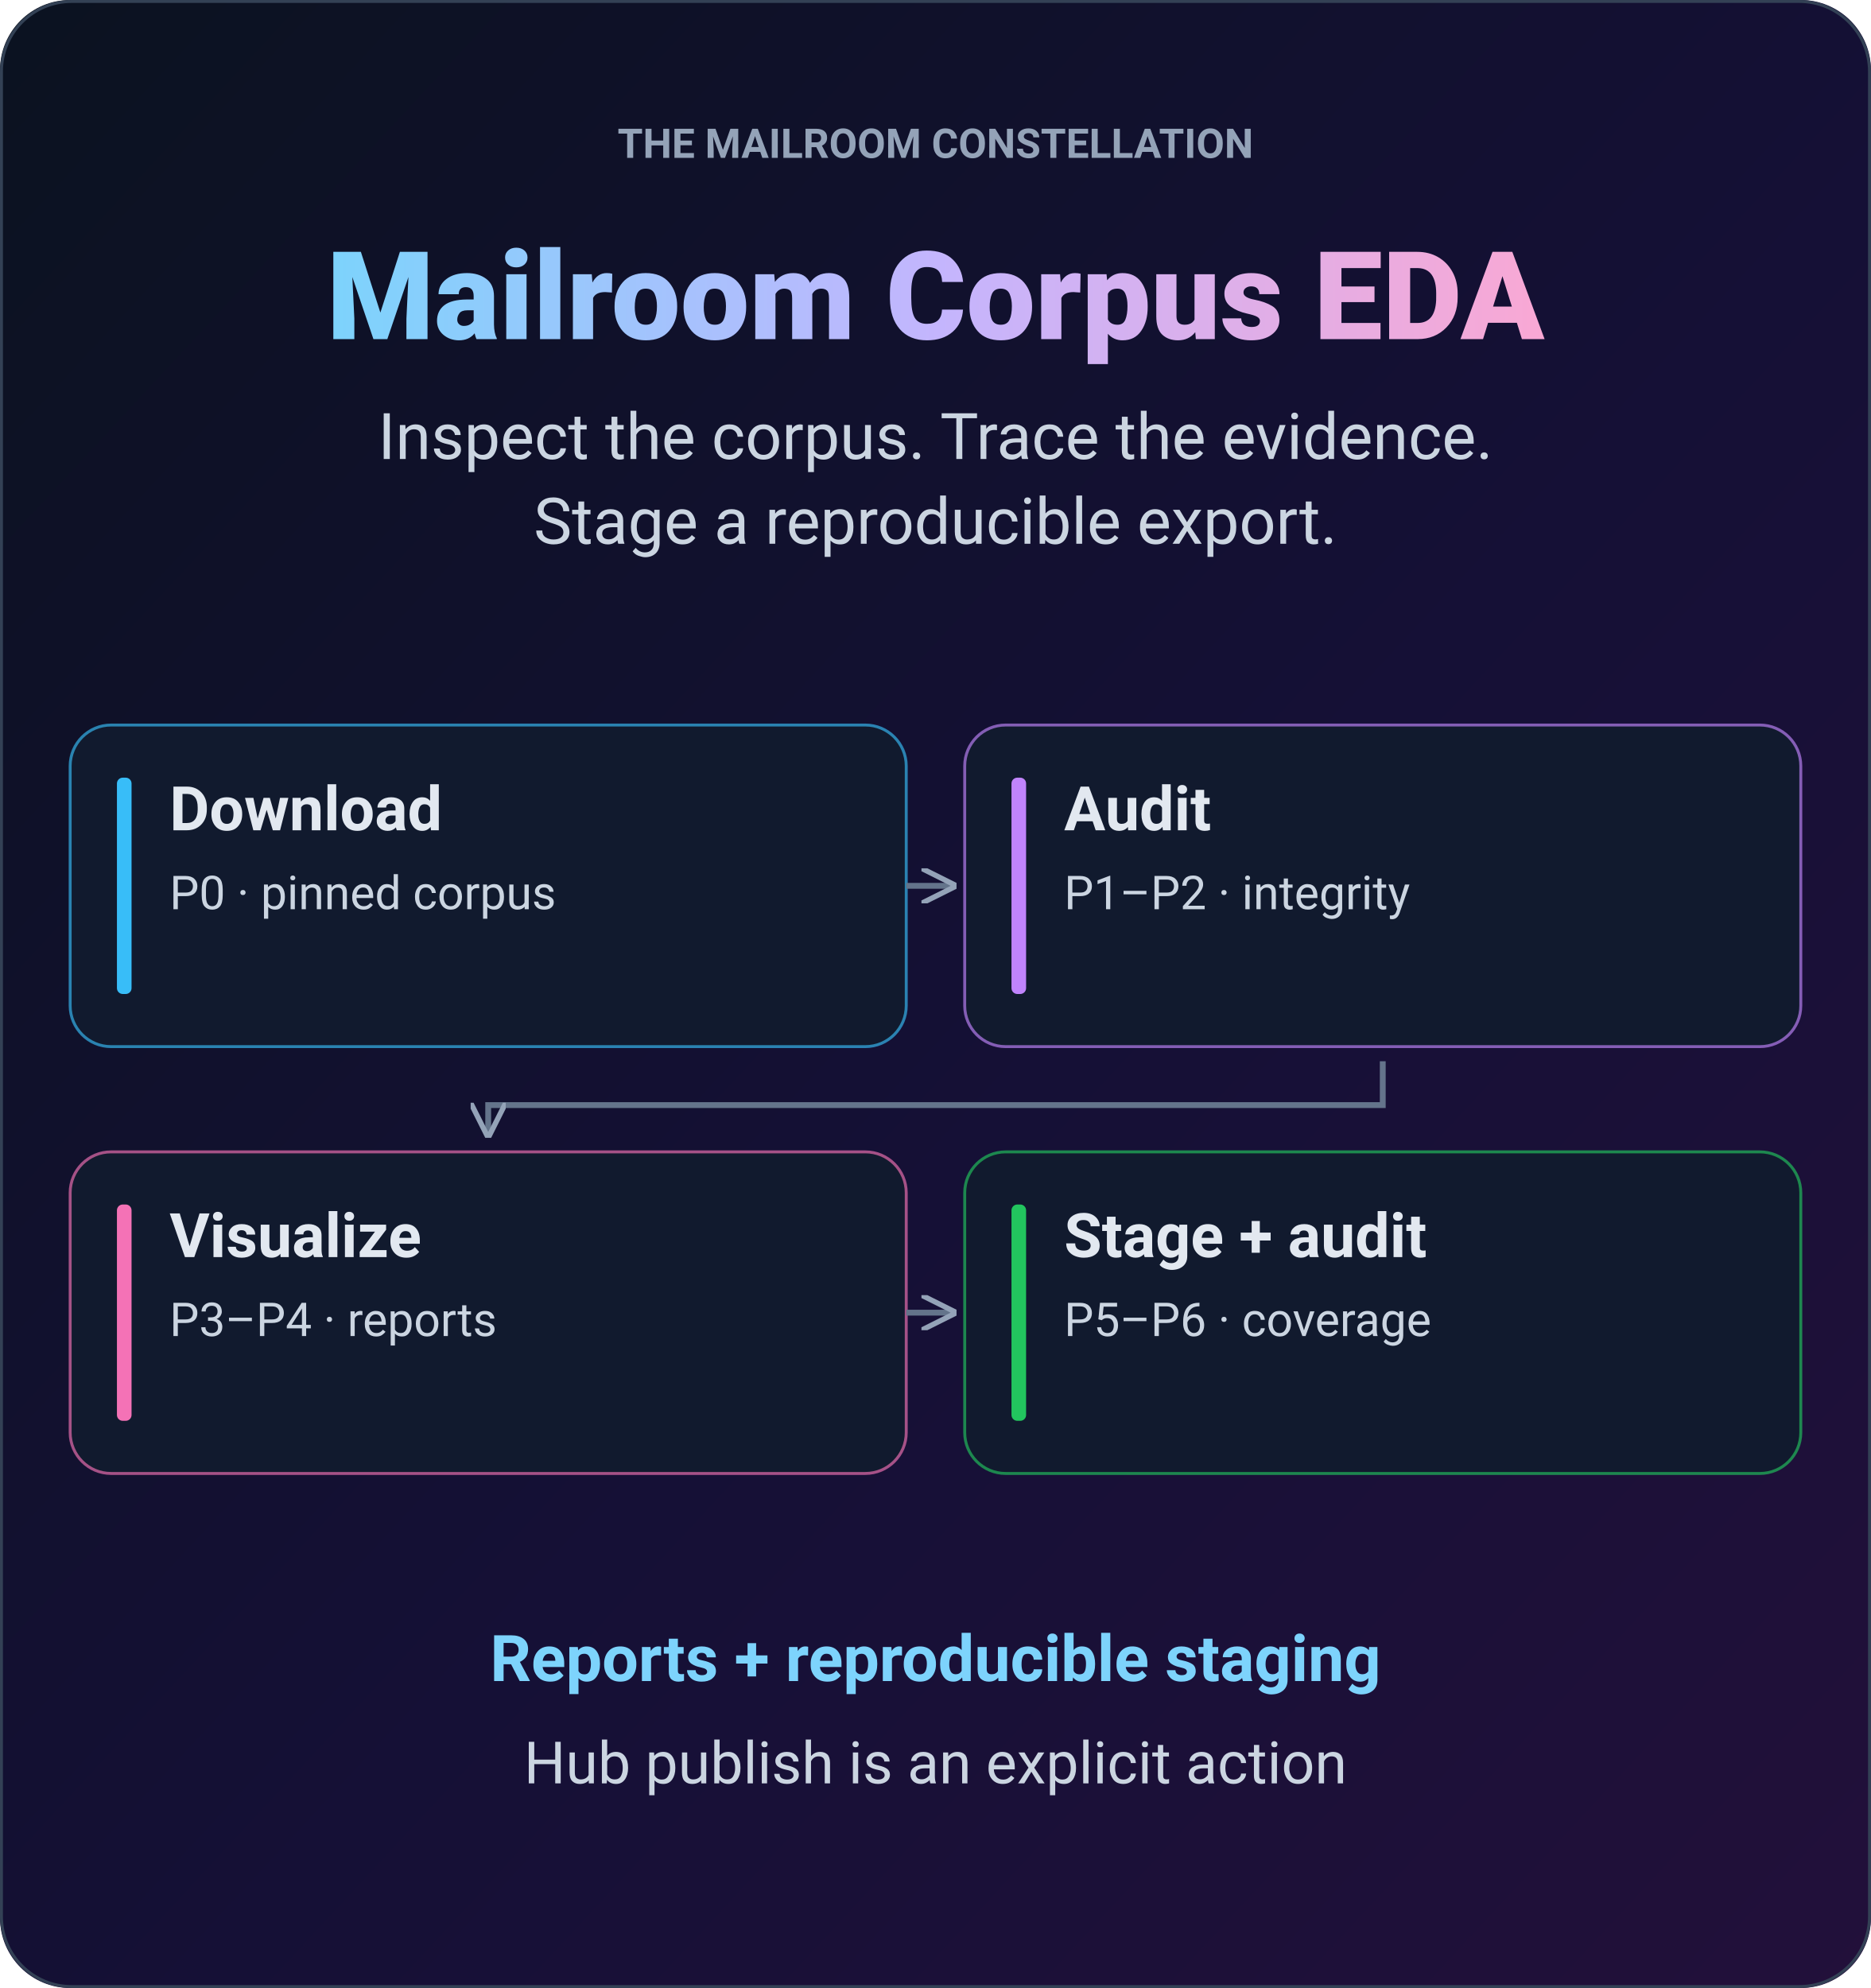
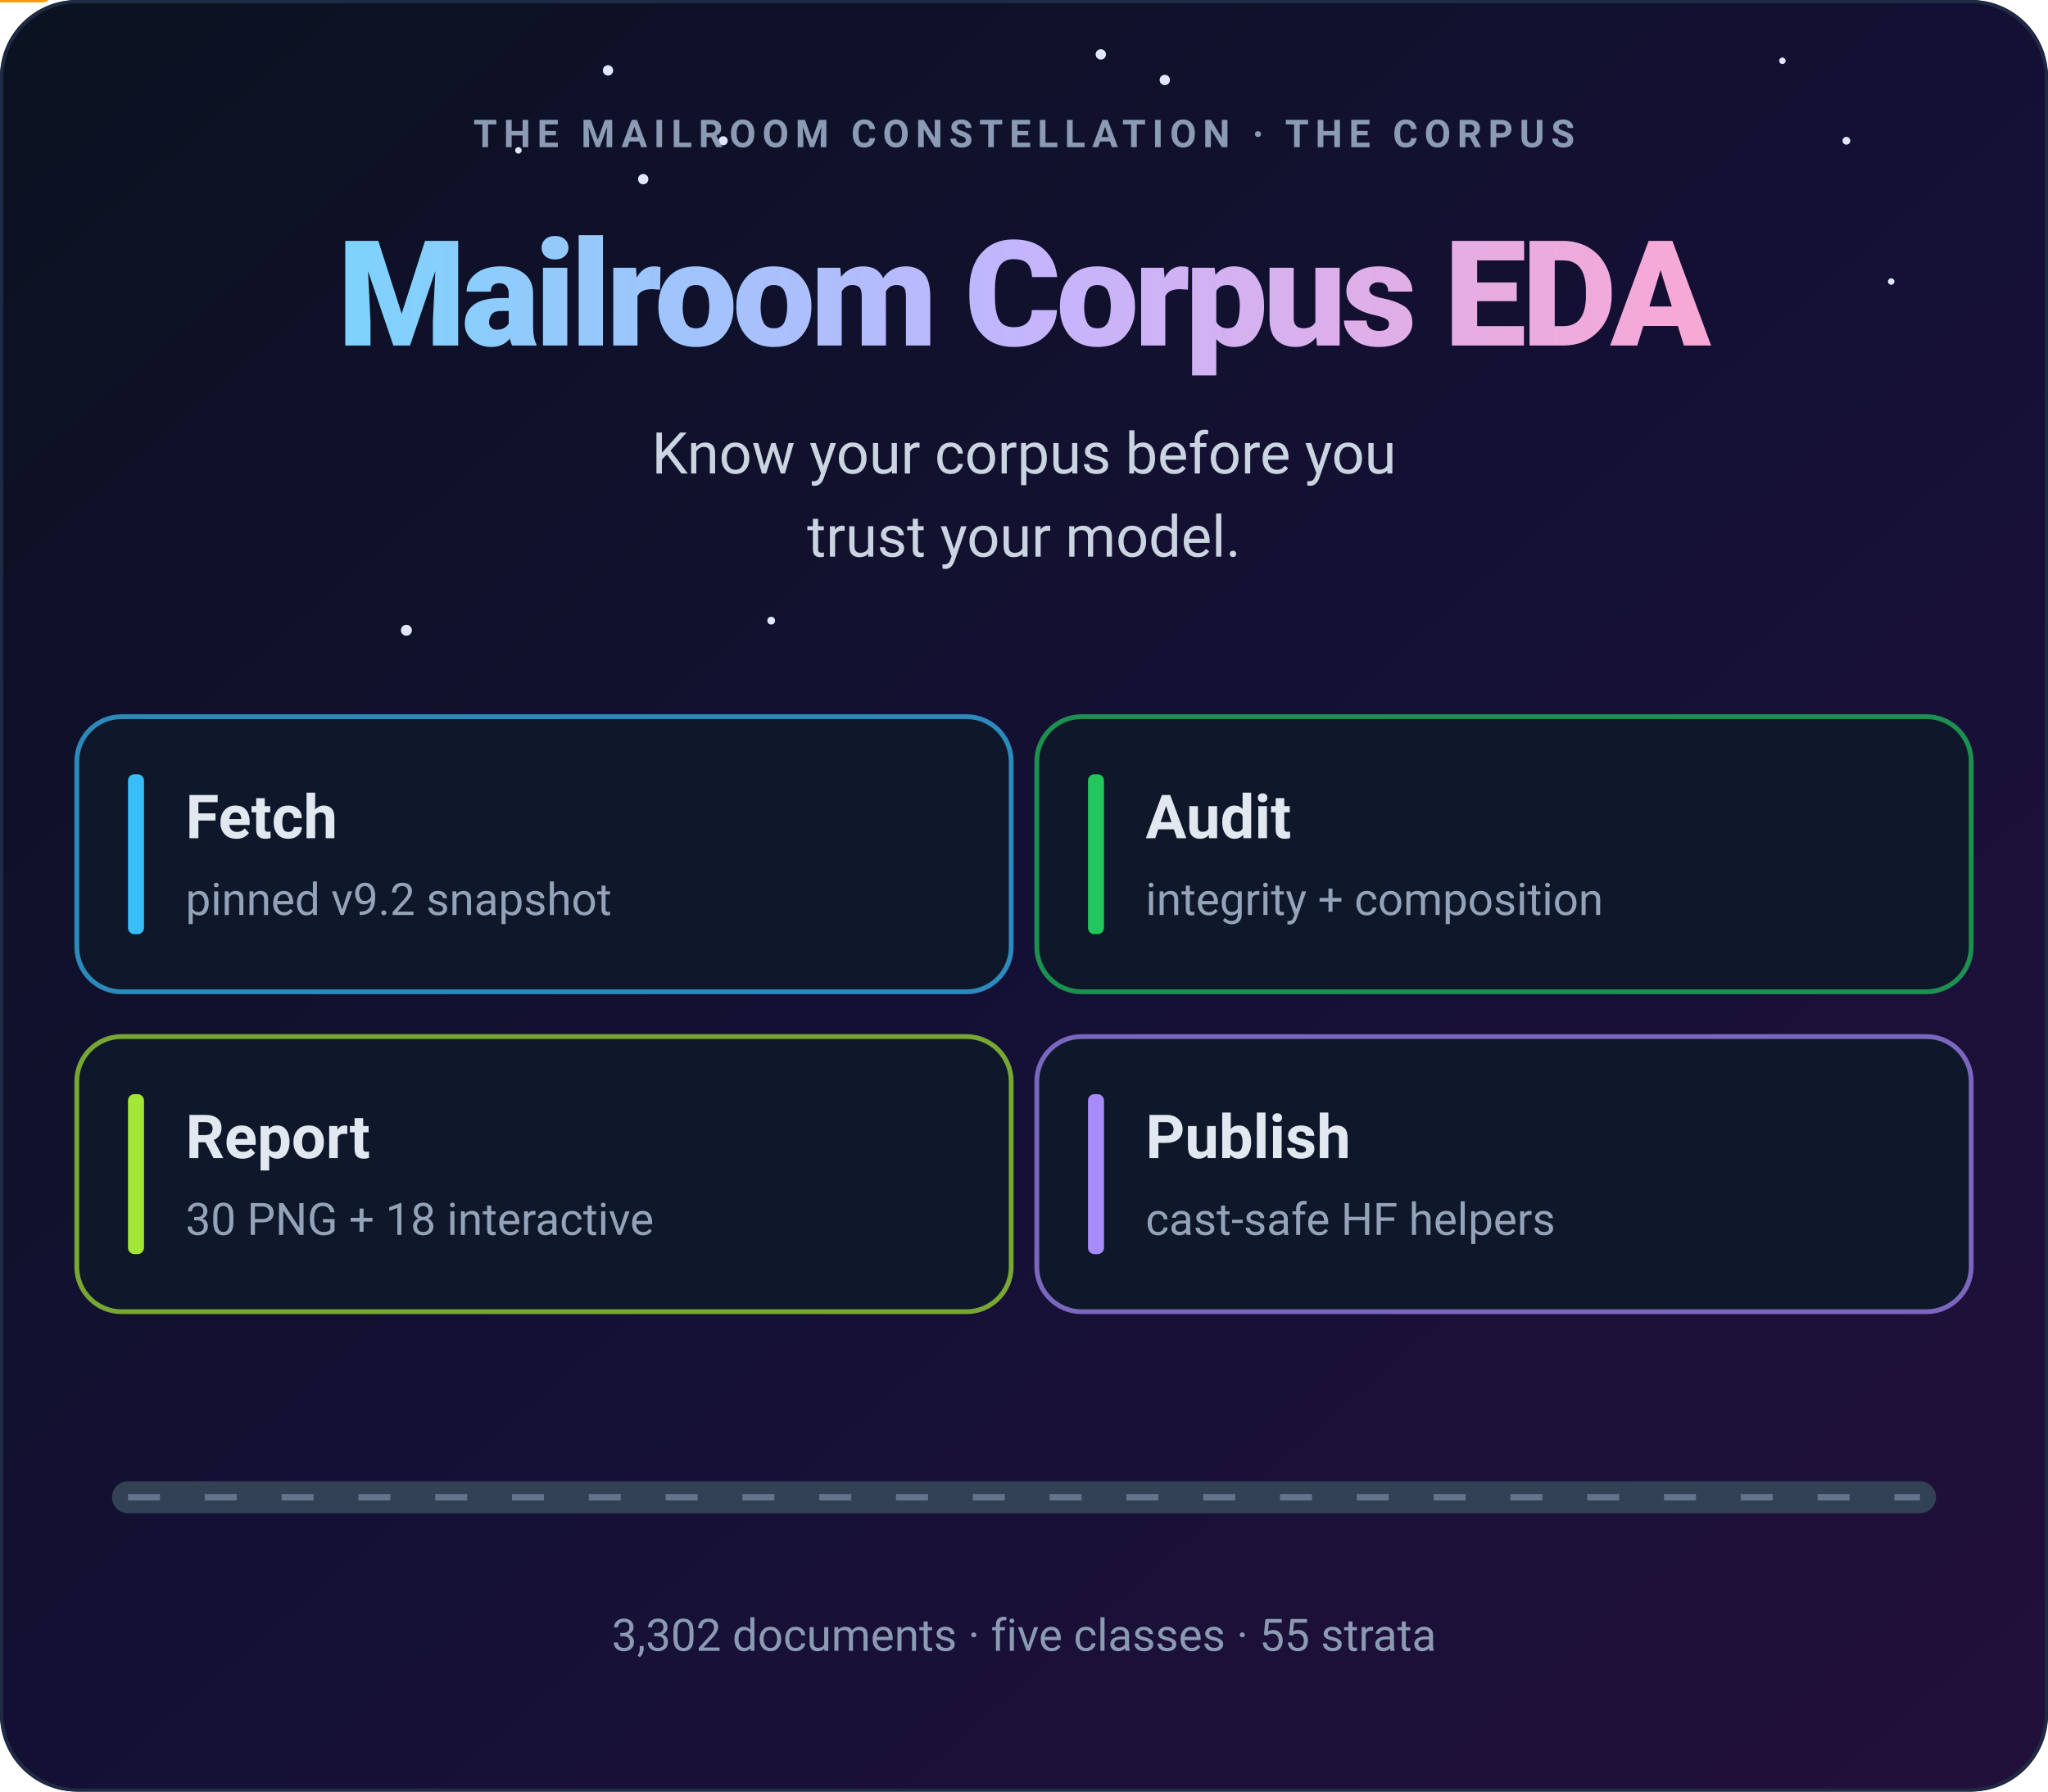
- <svg xmlns="http://www.w3.org/2000/svg" viewBox="0 0 640 680" width="640" height="680" role="img" aria-labelledby="title desc" font-family="ui-sans-serif,-apple-system,'Segoe UI',Roboto,Helvetica,Arial,sans-serif">
+ <svg xmlns="http://www.w3.org/2000/svg" viewBox="0 0 640 560" width="640" height="560" role="img" aria-labelledby="t d" font-family="ui-sans-serif,-apple-system,'Segoe UI',Roboto,Helvetica,Arial,sans-serif">
  <defs>
-     <linearGradient id="bg" x2="1" y2="1">
-       <stop stop-color="#0b1220" />
+     <linearGradient id="bg" x1="0" y1="0" x2="1" y2="1">
+       <stop offset="0" stop-color="#0b1220" />
      <stop offset=".55" stop-color="#151036" />
      <stop offset="1" stop-color="#22103a" />
    </linearGradient>
-     <linearGradient id="heading">
-       <stop stop-color="#7dd3fc" />
+     <linearGradient id="ttl" x1="0" y1="0" x2="1" y2="0">
+       <stop offset="0" stop-color="#7dd3fc" />
      <stop offset=".5" stop-color="#c4b5fd" />
      <stop offset="1" stop-color="#f9a8d4" />
    </linearGradient>
-     <marker id="arrow" viewBox="0 0 10 10" refX="9" refY="5" markerWidth="6" markerHeight="6" orient="auto-start-reverse">
-       <path d="M0 0 L10 5 L0 10" fill="none" stroke="#94a3b8" stroke-width="1.5" />
+     <radialGradient id="glow" cx=".5" cy=".5" r=".5">
+       <stop offset="0" stop-color="#a78bfa" stop-opacity=".9" />
+       <stop offset="1" stop-color="#a78bfa" stop-opacity="0" />
+     </radialGradient>
+     <filter id="soft" x="-50%" y="-50%" width="200%" height="200%">
+       <feGaussianBlur stdDeviation="3" />
+     </filter>
+     <marker id="arr" viewBox="0 0 10 10" refX="8" refY="5" markerWidth="7" markerHeight="7" orient="auto-start-reverse">
+       <path d="M1 1 L9 5 L1 9" fill="none" stroke="#94a3b8" stroke-width="1.6" stroke-linecap="round" stroke-linejoin="round" />
    </marker>
+     <g id="env">
+       <rect x="-22" y="-30" width="44" height="30" rx="3" fill="#fef3c7" stroke="#f59e0b" stroke-width="2" />
+       <polyline points="-22,-30 0,-13 22,-30" fill="none" stroke="#f59e0b" stroke-width="2" stroke-linejoin="round" />
+       <circle cx="0" cy="-13" r="3.2" fill="#ef4444" />
+     </g>
  </defs>
-   <style>.cue{stroke-dasharray:6 22;animation:travel 4.5s linear 1}@keyframes travel{from{stroke-dashoffset:112}to{stroke-dashoffset:0}}@media(prefers-reduced-motion:reduce){.cue{animation:none}}</style>
-   <rect width="640" height="680" rx="24" fill="url(#bg)" />
-   <rect x=".5" y=".5" width="639" height="679" rx="24" fill="none" stroke="#334155" />
-   <text x="320" y="54" font-size="14" fill="#94a3b8" font-weight="700" text-anchor="middle">THE MAILROOM CONSTELLATION</text>
-   <text x="320" y="116" font-size="42" fill="url(#heading)" font-weight="800" text-anchor="middle">Mailroom Corpus EDA</text>
-   <text x="320" y="157" font-size="22" fill="#cbd5e1" font-weight="400" text-anchor="middle">Inspect the corpus. Trace the evidence.</text>
-   <text x="320" y="186" font-size="22" fill="#cbd5e1" font-weight="400" text-anchor="middle">Stage a reproducible export.</text>
-   <rect x="24" y="248" width="286" height="110" rx="14" fill="#111a2e" stroke="#38bdf8" stroke-opacity=".65" />
-   <rect x="40" y="266" width="5" height="74" rx="2" fill="#38bdf8" />
-   <text x="58" y="284" font-size="21" fill="#e2e8f0" font-weight="700" text-anchor="start">Download</text>
-   <text x="58" y="311" font-size="16" fill="#cbd5e1" font-weight="400" text-anchor="start">P0 · pinned corpus</text>
-   <rect x="330" y="248" width="286" height="110" rx="14" fill="#111a2e" stroke="#c084fc" stroke-opacity=".65" />
-   <rect x="346" y="266" width="5" height="74" rx="2" fill="#c084fc" />
-   <text x="364" y="284" font-size="21" fill="#e2e8f0" font-weight="700" text-anchor="start">Audit</text>
-   <text x="364" y="311" font-size="16" fill="#cbd5e1" font-weight="400" text-anchor="start">P1–P2 · integrity</text>
-   <rect x="24" y="394" width="286" height="110" rx="14" fill="#111a2e" stroke="#f472b6" stroke-opacity=".65" />
-   <rect x="40" y="412" width="5" height="74" rx="2" fill="#f472b6" />
-   <text x="58" y="430" font-size="21" fill="#e2e8f0" font-weight="700" text-anchor="start">Visualize</text>
-   <text x="58" y="457" font-size="16" fill="#cbd5e1" font-weight="400" text-anchor="start">P3–P4 · reports</text>
-   <rect x="330" y="394" width="286" height="110" rx="14" fill="#111a2e" stroke="#22c55e" stroke-opacity=".65" />
-   <rect x="346" y="412" width="5" height="74" rx="2" fill="#22c55e" />
-   <text x="364" y="430" font-size="21" fill="#e2e8f0" font-weight="700" text-anchor="start">Stage + audit</text>
-   <text x="364" y="457" font-size="16" fill="#cbd5e1" font-weight="400" text-anchor="start">P5–P6 · coverage</text>
-   <path d="M310 303 L326 303" fill="none" stroke="#64748b" stroke-width="2" marker-end="url(#arrow)" />
-   <path d="M473 363 V378 H167 V388" fill="none" stroke="#64748b" stroke-width="2" marker-end="url(#arrow)" />
-   <path d="M310 449 L326 449" fill="none" stroke="#64748b" stroke-width="2" marker-end="url(#arrow)" />
-   <text x="320" y="575" font-size="22" fill="#7dd3fc" font-weight="600" text-anchor="middle">Reports + reproducible staging</text>
-   <text x="320" y="610" font-size="20" fill="#cbd5e1" font-weight="400" text-anchor="middle">Hub publish is an explicit action</text>
+   <style>@media (prefers-reduced-motion: reduce){.motion{display:none}}</style>
+   <rect width="640" height="560" rx="24" fill="url(#bg)" />
+   <rect x=".5" y=".5" width="639" height="559" rx="24" fill="none" stroke="#1f2a44" />
+   <g fill="#e0e7ff">
+     <circle cx="127" cy="197" r="1.7" opacity=".35" />
+     <circle cx="241" cy="194" r="1.2" opacity=".35" />
+     <circle cx="344" cy="17" r="1.6" opacity=".35" />
+     <circle cx="226" cy="44" r="1.4" opacity=".35" />
+     <circle cx="364" cy="25" r="1.6" opacity=".35" />
+     <circle cx="577" cy="44" r="1.2" opacity=".35" />
+     <circle cx="201" cy="56" r="1.6" opacity=".35" />
+     <circle cx="190" cy="22" r="1.6" opacity=".35" />
+     <circle cx="557" cy="19" r="1" opacity=".35" />
+     <circle cx="591" cy="88" r="1" opacity=".35" />
+     <circle cx="162" cy="47" r="1" opacity=".35" />
+   </g>
+   <g class="motion" fill="#e0e7ff">
+     <circle cx="127" cy="197" r="1.7">
+       <animate attributeName="opacity" values="0;.9;0" dur="2.2s" begin="0s" repeatCount="indefinite" />
+     </circle>
+     <circle cx="241" cy="194" r="1.2">
+       <animate attributeName="opacity" values="0;.9;0" dur="4.3s" begin="0.4s" repeatCount="indefinite" />
+     </circle>
+     <circle cx="344" cy="17" r="1.6">
+       <animate attributeName="opacity" values="0;.9;0" dur="2.6s" begin="1.6s" repeatCount="indefinite" />
+     </circle>
+     <circle cx="226" cy="44" r="1.4">
+       <animate attributeName="opacity" values="0;.9;0" dur="3.5s" begin="0.4s" repeatCount="indefinite" />
+     </circle>
+     <circle cx="364" cy="25" r="1.6">
+       <animate attributeName="opacity" values="0;.9;0" dur="2.8s" begin="0.8s" repeatCount="indefinite" />
+     </circle>
+     <circle cx="577" cy="44" r="1.2">
+       <animate attributeName="opacity" values="0;.9;0" dur="3.4s" begin="1.2s" repeatCount="indefinite" />
+     </circle>
+     <circle cx="201" cy="56" r="1.6">
+       <animate attributeName="opacity" values="0;.9;0" dur="3.6s" begin="2.4s" repeatCount="indefinite" />
+     </circle>
+     <circle cx="190" cy="22" r="1.6">
+       <animate attributeName="opacity" values="0;.9;0" dur="2.7s" begin="0.4s" repeatCount="indefinite" />
+     </circle>
+     <circle cx="557" cy="19" r="1">
+       <animate attributeName="opacity" values="0;.9;0" dur="2.3s" begin="0.8s" repeatCount="indefinite" />
+     </circle>
+     <circle cx="591" cy="88" r="1">
+       <animate attributeName="opacity" values="0;.9;0" dur="3.8s" begin="1.2s" repeatCount="indefinite" />
+     </circle>
+     <circle cx="162" cy="47" r="1">
+       <animate attributeName="opacity" values="0;.9;0" dur="3.1s" begin="1.6s" repeatCount="indefinite" />
+     </circle>
+   </g>
+   <text x="320" y="46" font-size="12" fill="#8b9bb4" font-weight="700" text-anchor="middle" letter-spacing="2">THE MAILROOM CONSTELLATION · THE CORPUS</text>
+   <text x="320" y="108" text-anchor="middle" font-size="46" font-weight="800" letter-spacing="-1.5" fill="url(#ttl)">Mailroom Corpus EDA</text>
+   <text x="320" y="148" font-size="18" fill="#cbd5e1" text-anchor="middle">Know your corpus before you</text>
+   <text x="320" y="174" font-size="18" fill="#cbd5e1" text-anchor="middle">trust your model.</text>
+   <rect x="24" y="224" width="292" height="86" rx="14" fill="#0f172a" stroke="#38bdf8" stroke-opacity=".7" stroke-width="1.5" />
+   <rect x="40" y="242" width="5" height="50" rx="2" fill="#38bdf8" />
+   <text x="58" y="262" font-size="19" fill="#e2e8f0" font-weight="700">Fetch</text>
+   <text x="58" y="286" font-size="14" fill="#94a3b8">pinned v9.2 snapshot</text>
+   <rect x="324" y="224" width="292" height="86" rx="14" fill="#0f172a" stroke="#22c55e" stroke-opacity=".7" stroke-width="1.5" />
+   <rect x="340" y="242" width="5" height="50" rx="2" fill="#22c55e" />
+   <text x="358" y="262" font-size="19" fill="#e2e8f0" font-weight="700">Audit</text>
+   <text x="358" y="286" font-size="14" fill="#94a3b8">integrity + composition</text>
+   <rect x="24" y="324" width="292" height="86" rx="14" fill="#0f172a" stroke="#a3e635" stroke-opacity=".7" stroke-width="1.5" />
+   <rect x="40" y="342" width="5" height="50" rx="2" fill="#a3e635" />
+   <text x="58" y="362" font-size="19" fill="#e2e8f0" font-weight="700">Report</text>
+   <text x="58" y="386" font-size="14" fill="#94a3b8">30 PNG + 18 interactive</text>
+   <rect x="324" y="324" width="292" height="86" rx="14" fill="#0f172a" stroke="#a78bfa" stroke-opacity=".7" stroke-width="1.5" />
+   <rect x="340" y="342" width="5" height="50" rx="2" fill="#a78bfa" />
+   <text x="358" y="362" font-size="19" fill="#e2e8f0" font-weight="700">Publish</text>
+   <text x="358" y="386" font-size="14" fill="#94a3b8">cast-safe HF helpers</text>
+   <path d="M40 468 H600" stroke="#334155" stroke-width="10" stroke-linecap="round" />
+   <path d="M40 468 H600" stroke="#64748b" stroke-width="2" stroke-dasharray="10 14" />
+   <path id="mb" d="M40 462 H600" fill="none" />
+   <g class="motion">
+     <use href="#env" transform="scale(.7)">
+       <animateMotion dur="5s" begin="0.0s" repeatCount="indefinite">
+         <mpath href="#mb" />
+       </animateMotion>
+     </use>
+     <use href="#env" transform="scale(.7)">
+       <animateMotion dur="5s" begin="2.5s" repeatCount="indefinite">
+         <mpath href="#mb" />
+       </animateMotion>
+     </use>
+   </g>
+   <text x="320" y="516" font-size="14" fill="#8b9bb4" text-anchor="middle">3,302 documents · five classes · 55 strata</text>
</svg>
